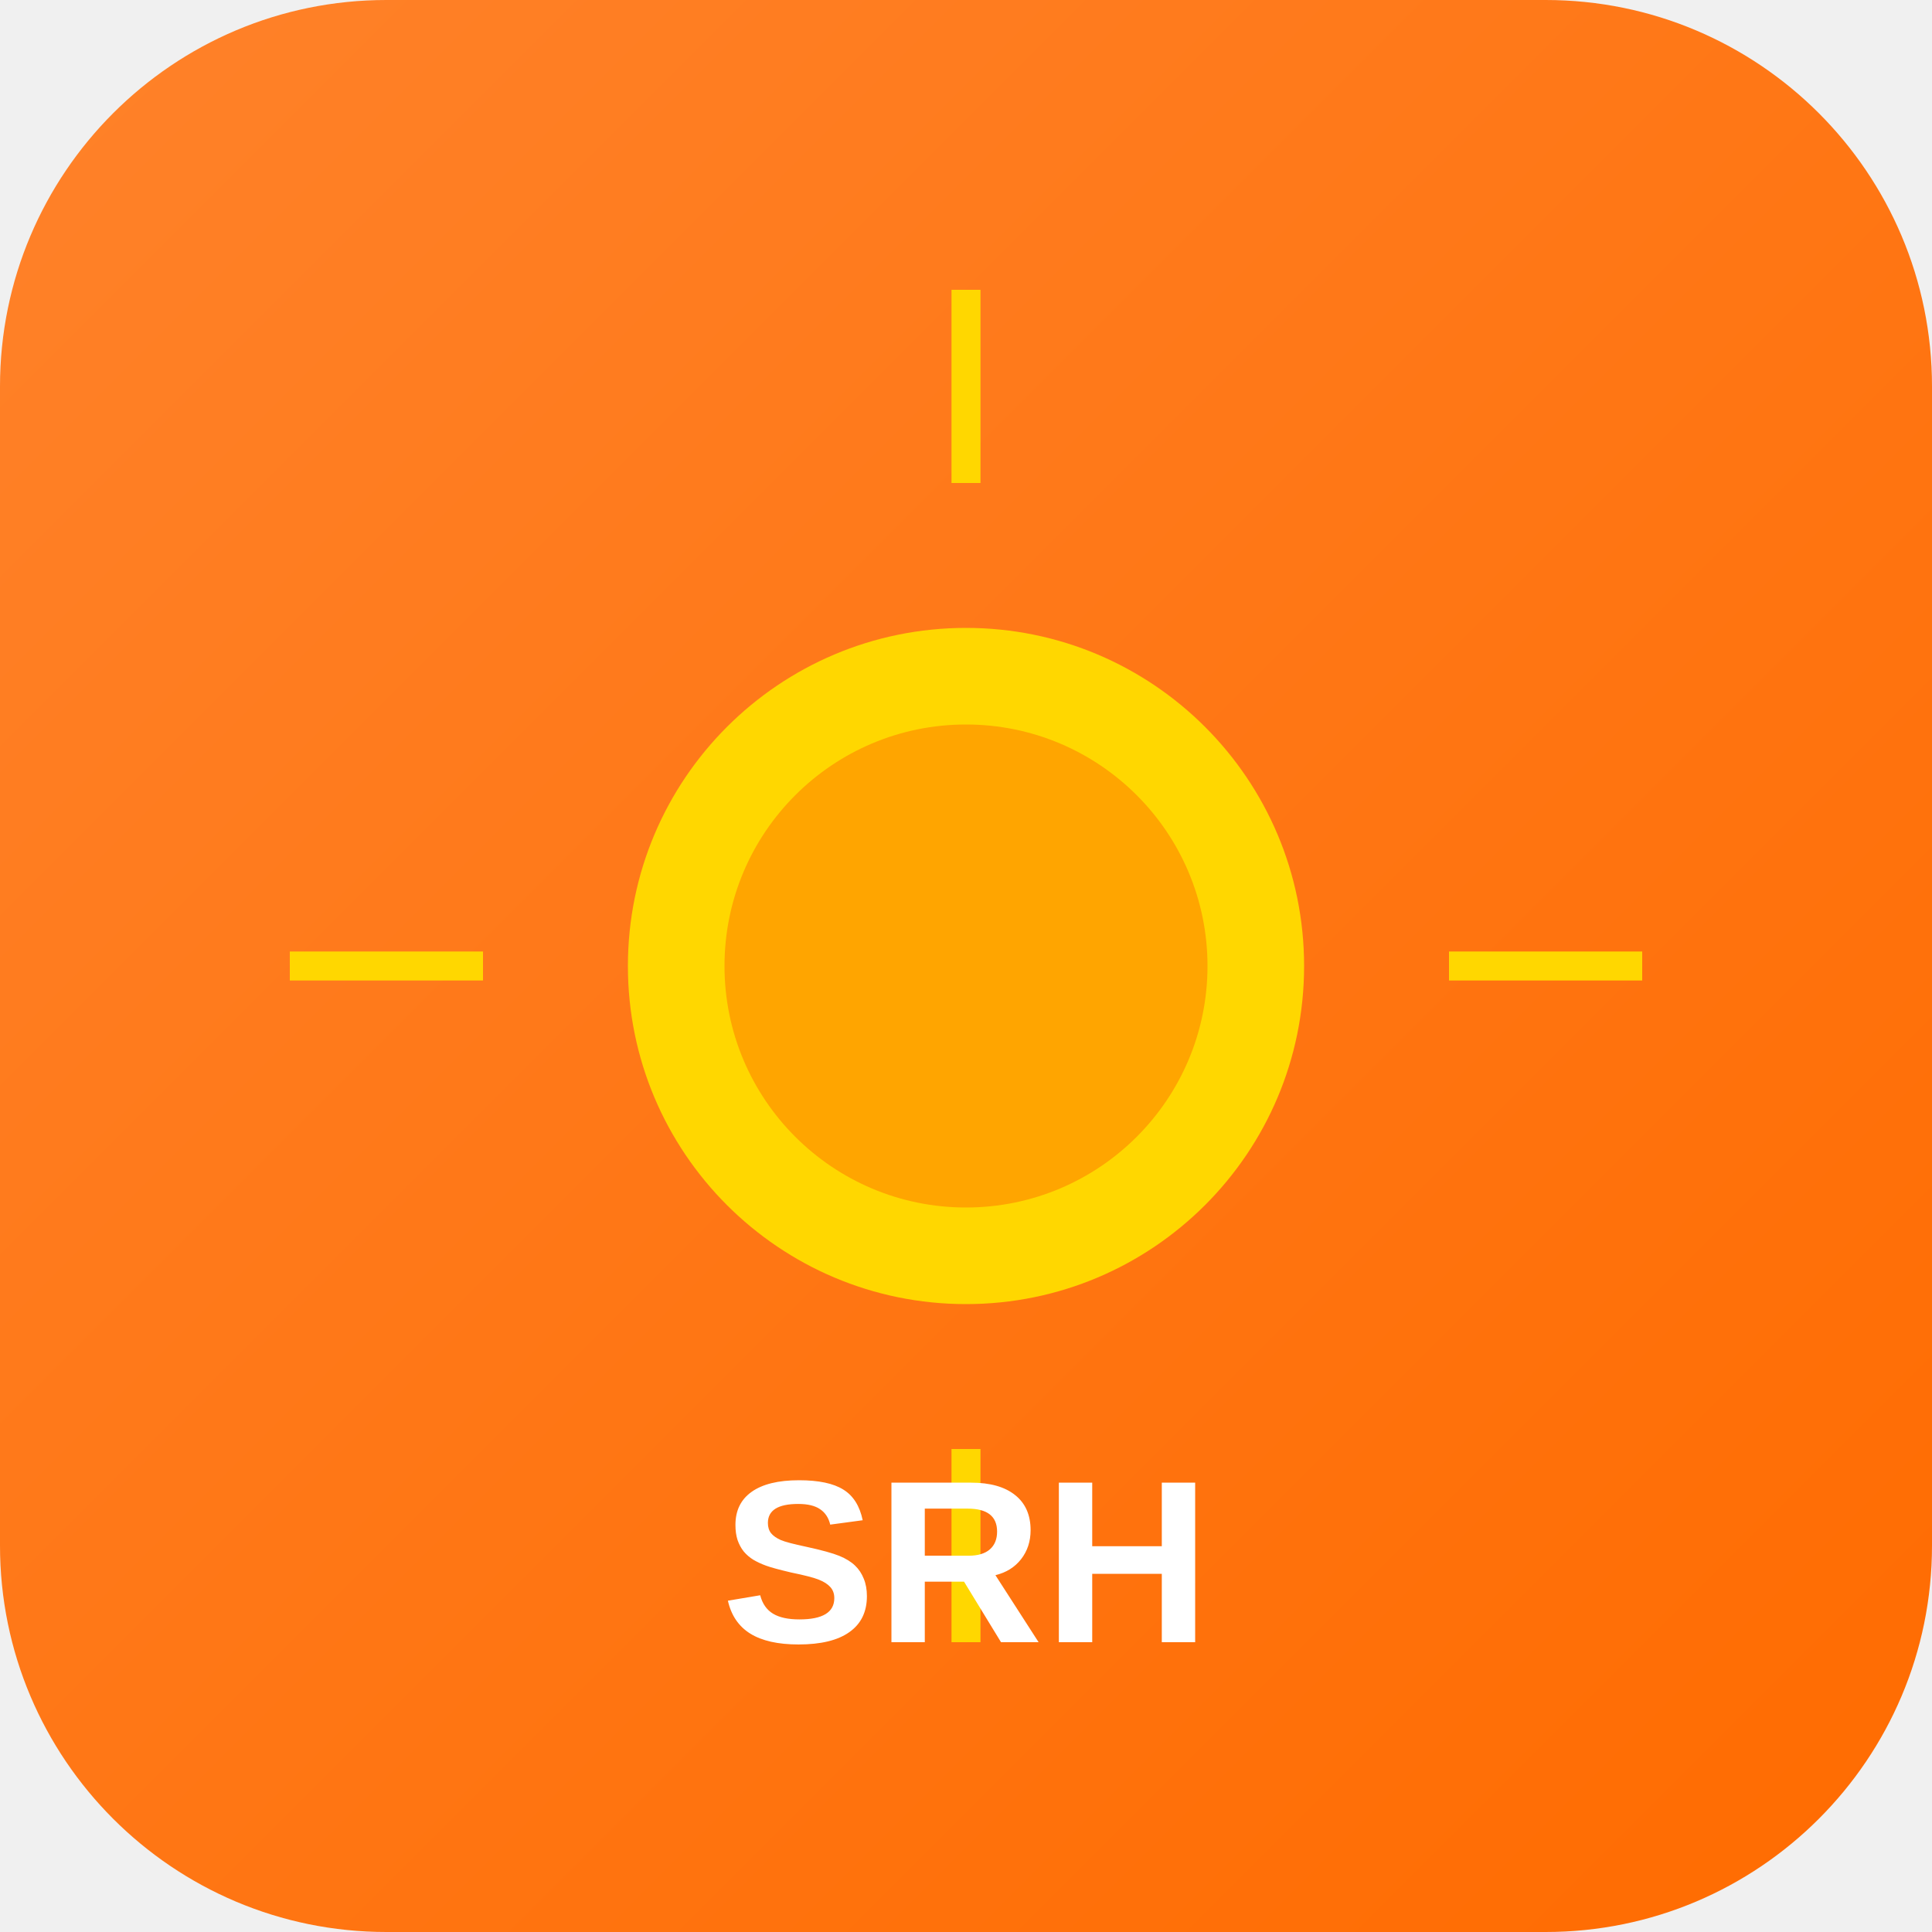
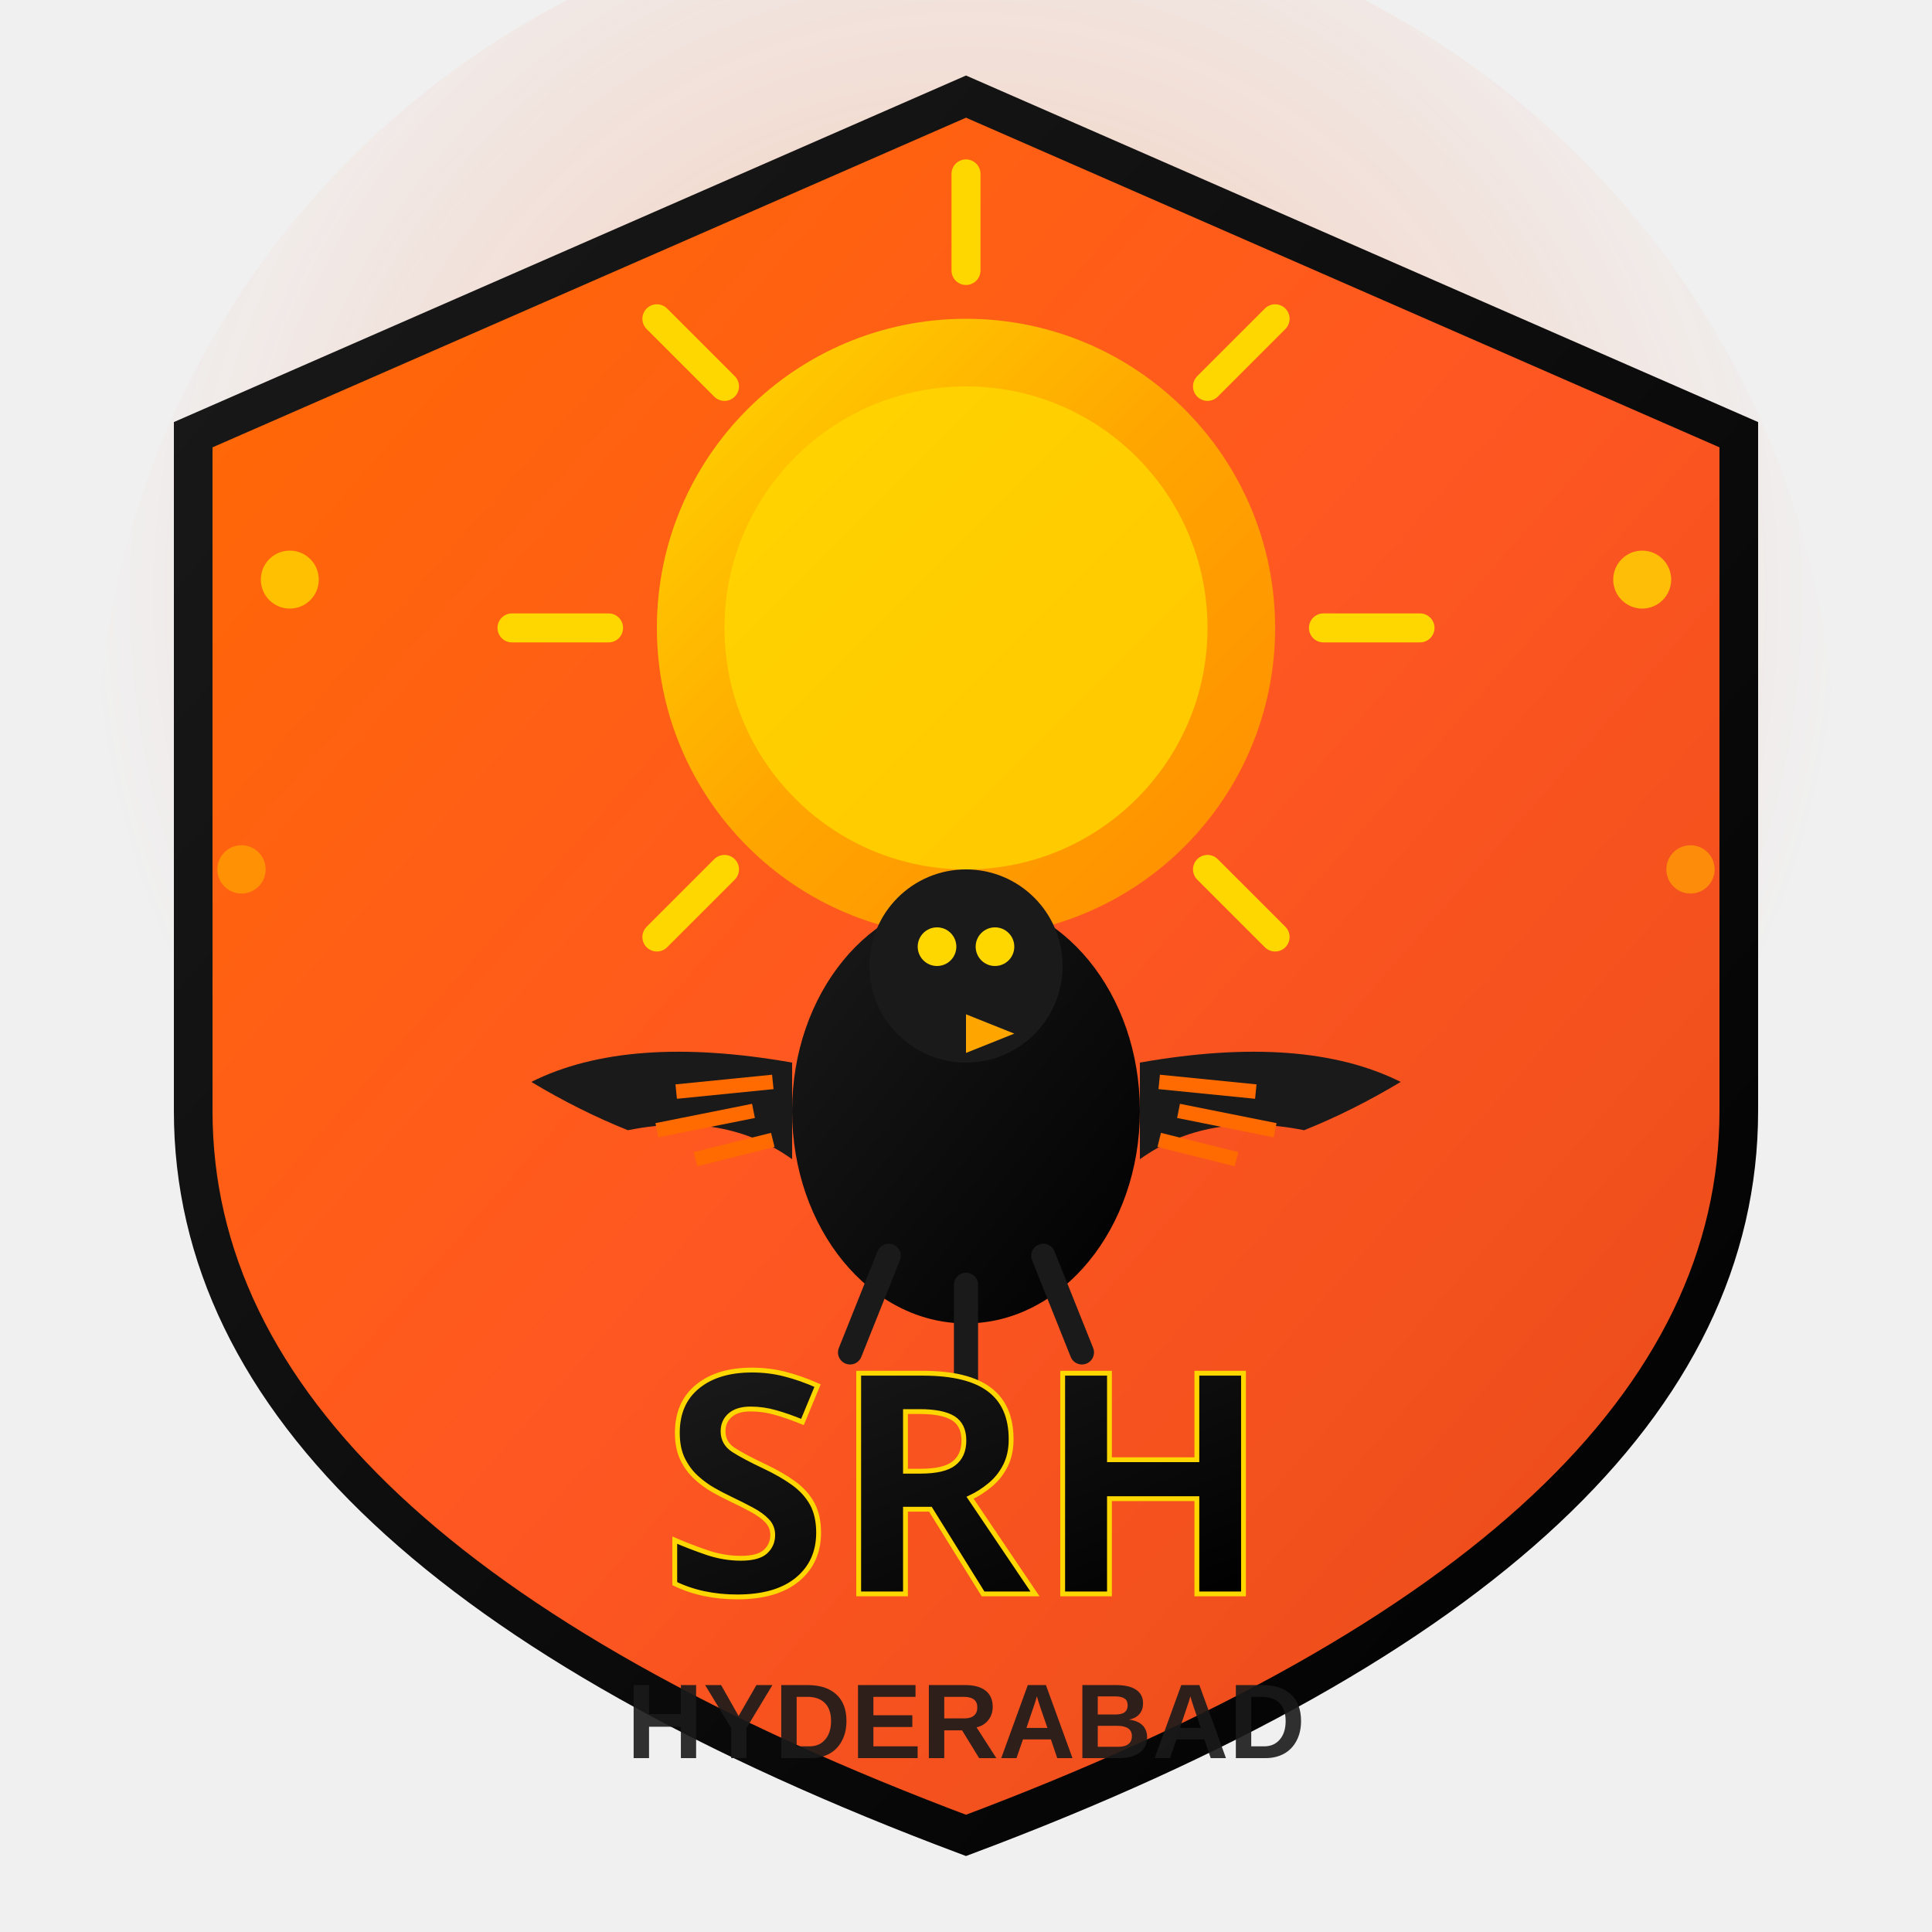
<svg xmlns="http://www.w3.org/2000/svg" width="200" height="200" viewBox="0 0 200 200">
  <defs>
-     <style>
-       @keyframes sunRise {
-         0% { transform: translateY(10px) rotate(0deg); }
-         50% { transform: translateY(0px) rotate(180deg); }
-         100% { transform: translateY(10px) rotate(360deg); }
-       }
-       @keyframes orangeGlow {
-         0%, 100% { filter: drop-shadow(0 0 15px #FF822A); }
-         50% { filter: drop-shadow(0 0 30px #FF822A) drop-shadow(0 0 40px #FFA500); }
-       }
-       @keyframes sunPulse {
-         0%, 100% { opacity: 1; transform: scale(1); }
-         50% { opacity: 0.9; transform: scale(1.1); }
-       }
-       @keyframes rayRotate {
-         0% { transform: rotate(0deg); }
-         100% { transform: rotate(360deg); }
-       }
-       .srh-bg { animation: sunPulse 3s ease-in-out infinite; }
-       .srh-glow { animation: orangeGlow 2s ease-in-out infinite; }
-       .sun { animation: sunRise 4s ease-in-out infinite; }
-       .rays { animation: rayRotate 8s linear infinite; transform-origin: 100px 100px; }
-     </style>
-     <linearGradient id="srhGradient" x1="0%" y1="0%" x2="100%" y2="100%">
-       <stop offset="0%" style="stop-color:#FF822A;stop-opacity:1" />
-       <stop offset="100%" style="stop-color:#FF6B00;stop-opacity:1" />
+     <linearGradient id="srh-orange" x1="0%" y1="0%" x2="100%" y2="100%">
+       <stop offset="0%" style="stop-color:#FF6B00;stop-opacity:1" />
+       <stop offset="50%" style="stop-color:#FF5722;stop-opacity:1" />
+       <stop offset="100%" style="stop-color:#E64A19;stop-opacity:1" />
    </linearGradient>
+     <linearGradient id="srh-black" x1="0%" y1="0%" x2="100%" y2="100%">
+       <stop offset="0%" style="stop-color:#1A1A1A;stop-opacity:1" />
+       <stop offset="100%" style="stop-color:#000000;stop-opacity:1" />
+     </linearGradient>
+     <linearGradient id="srh-sun" x1="0%" y1="0%" x2="100%" y2="100%">
+       <stop offset="0%" style="stop-color:#FFD700;stop-opacity:1" />
+       <stop offset="50%" style="stop-color:#FFA500;stop-opacity:1" />
+       <stop offset="100%" style="stop-color:#FF8C00;stop-opacity:1" />
+     </linearGradient>
+     <radialGradient id="srh-glow" cx="50%" cy="40%">
+       <stop offset="0%" style="stop-color:#FF6B00;stop-opacity:0.6" />
+       <stop offset="100%" style="stop-color:#FF5722;stop-opacity:0" />
+     </radialGradient>
  </defs>
-   <rect width="200" height="200" rx="40" fill="url(#srhGradient)" class="srh-bg srh-glow" />
-   <g class="rays">
-     <line x1="100" y1="30" x2="100" y2="50" stroke="#FFD700" stroke-width="3" />
-     <line x1="100" y1="150" x2="100" y2="170" stroke="#FFD700" stroke-width="3" />
-     <line x1="30" y1="100" x2="50" y2="100" stroke="#FFD700" stroke-width="3" />
-     <line x1="150" y1="100" x2="170" y2="100" stroke="#FFD700" stroke-width="3" />
+   <circle cx="100" cy="80" r="90" fill="url(#srh-glow)" opacity="0.5" />
+   <path d="M100 10 L180 45 L180 115 Q180 160 100 190 Q20 160 20 115 L20 45 Z" fill="url(#srh-orange)" stroke="url(#srh-black)" stroke-width="4" />
+   <circle cx="100" cy="65" r="32" fill="url(#srh-sun)" />
+   <circle cx="100" cy="65" r="25" fill="#FFD700" opacity="0.8" />
+   <g stroke="#FFD700" stroke-width="3" stroke-linecap="round">
+     <line x1="100" y1="28" x2="100" y2="18" />
+     <line x1="100" y1="102" x2="100" y2="112" />
+     <line x1="63" y1="65" x2="53" y2="65" />
+     <line x1="137" y1="65" x2="147" y2="65" />
+     <line x1="75" y1="40" x2="68" y2="33" />
+     <line x1="125" y1="90" x2="132" y2="97" />
+     <line x1="125" y1="40" x2="132" y2="33" />
+     <line x1="75" y1="90" x2="68" y2="97" />
  </g>
-   <circle cx="100" cy="100" r="35" fill="#FFD700" class="sun" />
-   <circle cx="100" cy="100" r="25" fill="#FFA500" />
-   <text x="100" y="170" font-family="Arial, sans-serif" font-size="24" font-weight="bold" text-anchor="middle" fill="#fff">SRH</text>
+   <g transform="translate(100, 115)" fill="url(#srh-black)">
+     <ellipse cx="0" cy="0" rx="18" ry="22" />
+     <path d="M-18,-5 Q-35,-8 -45,-3 Q-40,0 -35,2 Q-25,0 -18,5" fill="#1A1A1A" />
+     <path d="M18,-5 Q35,-8 45,-3 Q40,0 35,2 Q25,0 18,5" fill="#1A1A1A" />
+     <path d="M-20,-3 L-30,-2 M-22,0 L-32,2 M-20,3 L-28,5" stroke="#FF6B00" stroke-width="1.5" />
+     <path d="M20,-3 L30,-2 M22,0 L32,2 M20,3 L28,5" stroke="#FF6B00" stroke-width="1.5" />
+     <circle cx="0" cy="-15" r="10" fill="#1A1A1A" />
+     <circle cx="-3" cy="-17" r="2" fill="#FFD700" />
+     <circle cx="3" cy="-17" r="2" fill="#FFD700" />
+     <path d="M0,-10 L5,-8 L0,-6 Z" fill="#FFA500" />
+     <path d="M-8,15 L-12,25 M0,18 L0,28 M8,15 L12,25" stroke="#1A1A1A" stroke-width="2.5" stroke-linecap="round" />
+   </g>
+   <text x="100" y="165" font-family="Arial Black, sans-serif" font-size="32" font-weight="900" fill="url(#srh-black)" text-anchor="middle" stroke="#FFD700" stroke-width="0.5">SRH</text>
+   <text x="100" y="182" font-family="Arial, sans-serif" font-size="11" font-weight="bold" fill="#1A1A1A" text-anchor="middle" opacity="0.9">HYDERABAD</text>
+   <circle cx="30" cy="60" r="3" fill="#FFD700" opacity="0.8" />
+   <circle cx="170" cy="60" r="3" fill="#FFD700" opacity="0.8" />
+   <circle cx="25" cy="90" r="2.5" fill="#FFA500" opacity="0.7" />
+   <circle cx="175" cy="90" r="2.5" fill="#FFA500" opacity="0.7" />
</svg>
